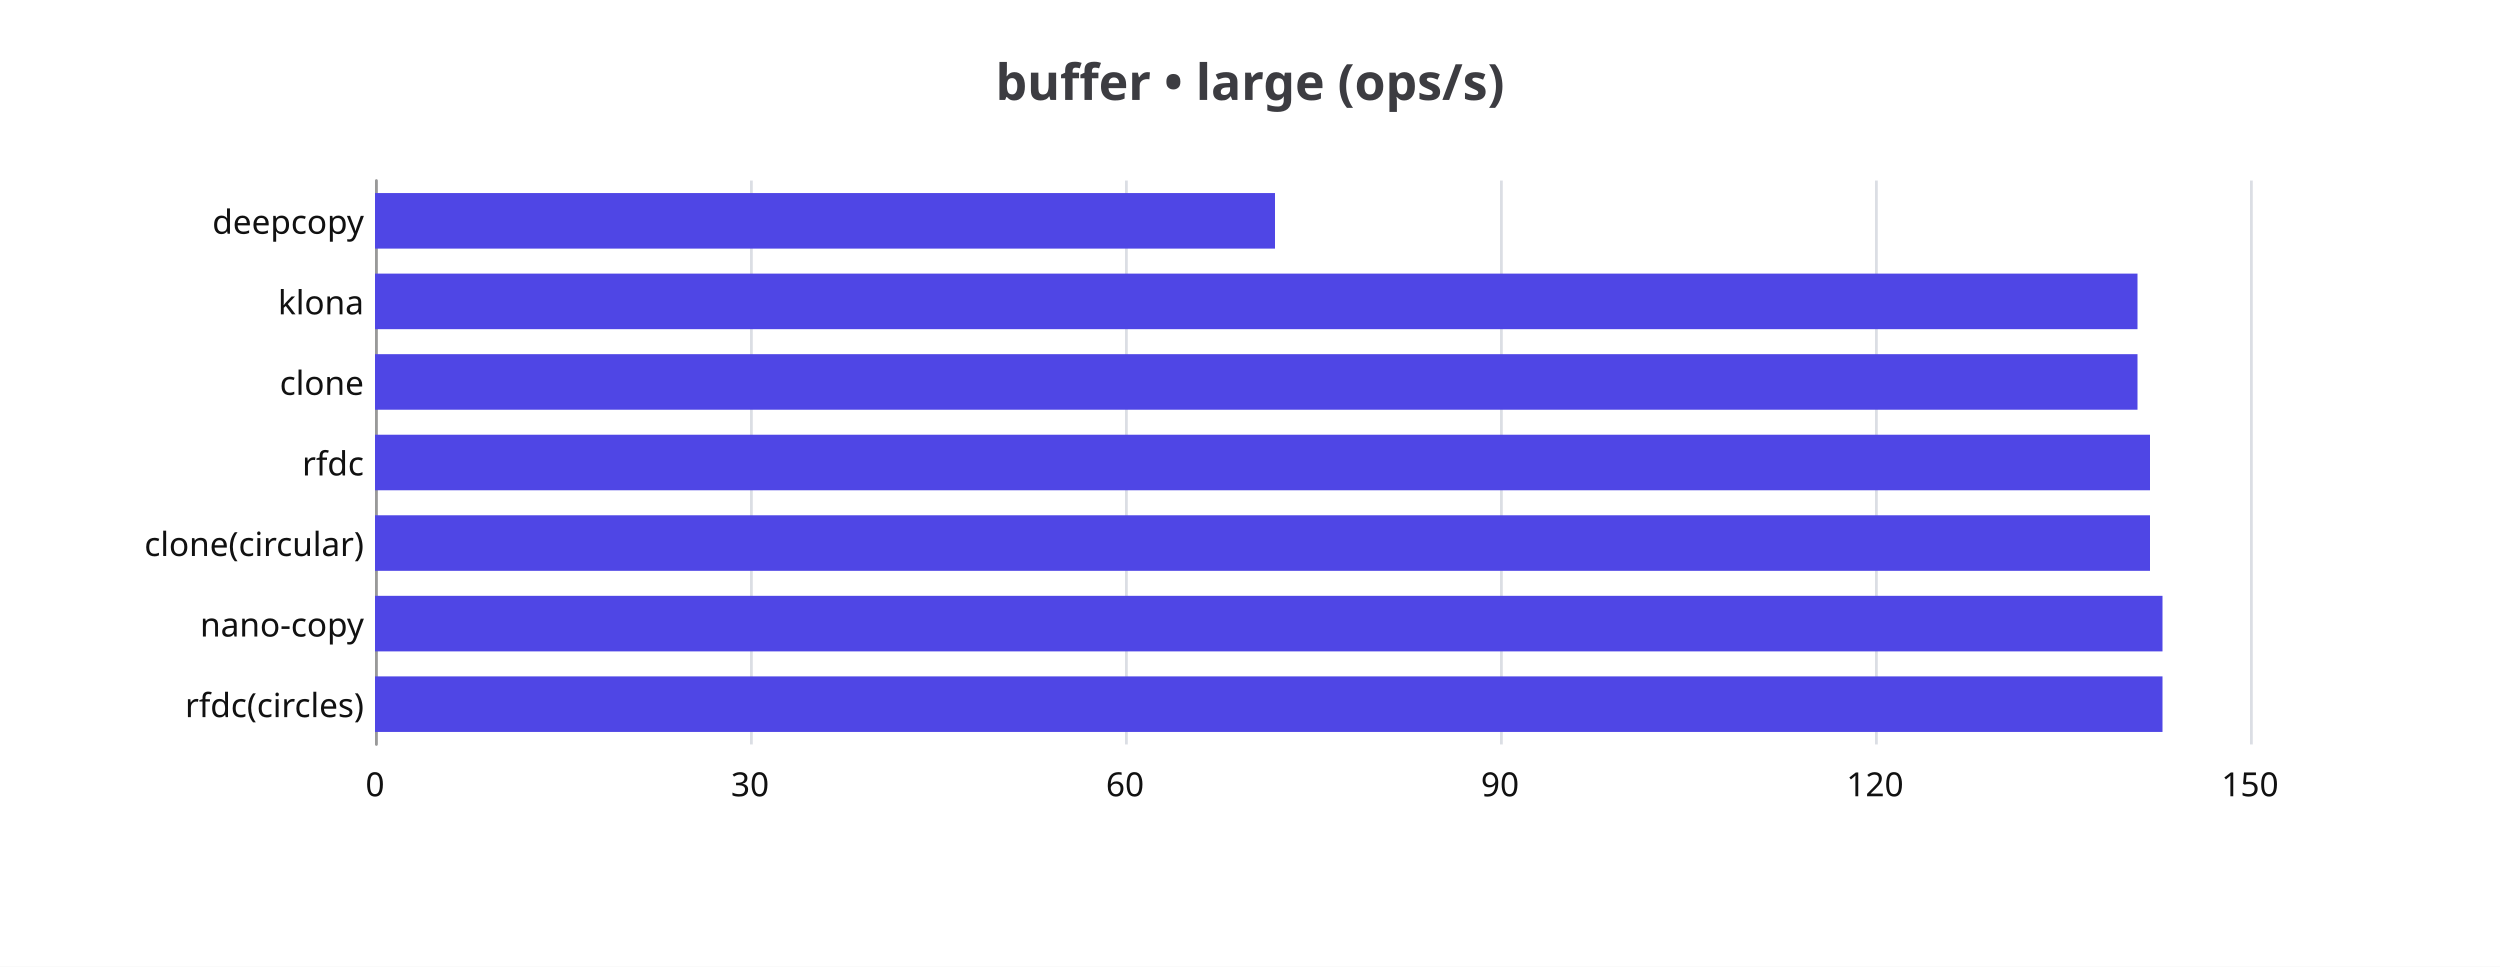
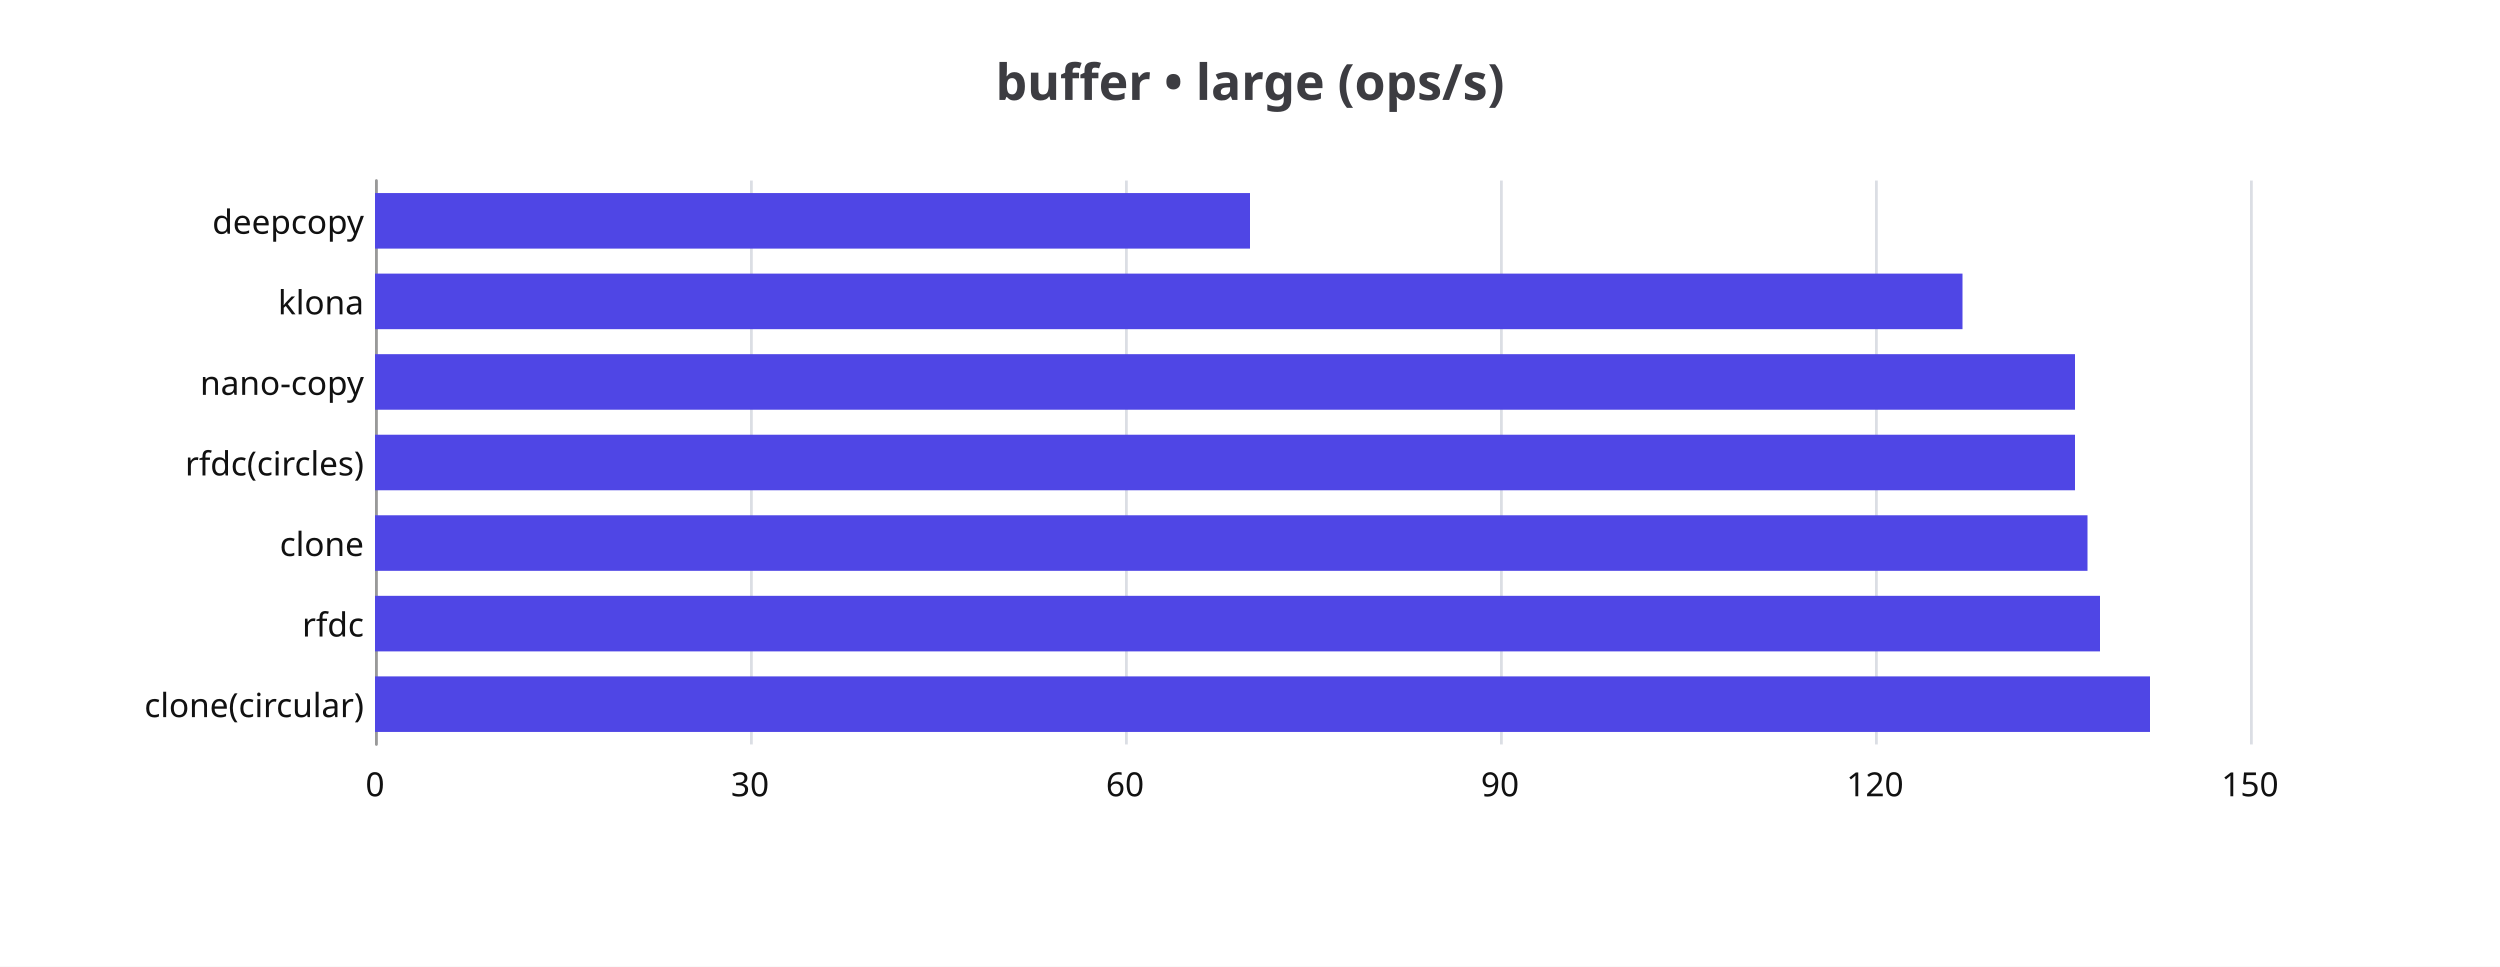
<svg xmlns="http://www.w3.org/2000/svg" width="900" height="348" version="1.1" baseProfile="full" viewBox="0 0 900 348">
  <rect width="900" height="348" x="0" y="0" fill="#ffffff" />
  <path d="M135.5 65L135.5 268" fill="none" pointer-events="visible" stroke="#dbdee4" class="zr13-cls-26" />
  <path d="M270.5 65L270.5 268" fill="none" pointer-events="visible" stroke="#dbdee4" class="zr13-cls-26" />
  <path d="M405.5 65L405.5 268" fill="none" pointer-events="visible" stroke="#dbdee4" class="zr13-cls-26" />
  <path d="M540.5 65L540.5 268" fill="none" pointer-events="visible" stroke="#dbdee4" class="zr13-cls-26" />
  <path d="M675.5 65L675.5 268" fill="none" pointer-events="visible" stroke="#dbdee4" class="zr13-cls-26" />
  <path d="M810.5 65L810.5 268" fill="none" pointer-events="visible" stroke="#dbdee4" class="zr13-cls-26" />
  <path d="M135.5 268L135.5 65" fill="none" pointer-events="visible" stroke="#999" stroke-linecap="round" class="zr13-cls-26" />
-   <text dominant-baseline="central" text-anchor="end" style="font-size:12px;font-family:Microsoft YaHei;" xml:space="preserve" transform="translate(131 253.5)" fill="#111">    rfdc(circles)</text>
-   <text dominant-baseline="central" text-anchor="end" style="font-size:12px;font-family:Microsoft YaHei;" xml:space="preserve" transform="translate(131 224.5)" fill="#111">    nano-copy</text>
-   <text dominant-baseline="central" text-anchor="end" style="font-size:12px;font-family:Microsoft YaHei;" xml:space="preserve" transform="translate(131 195.5)" fill="#111">    clone(circular)</text>
-   <text dominant-baseline="central" text-anchor="end" style="font-size:12px;font-family:Microsoft YaHei;" xml:space="preserve" transform="translate(131 166.5)" fill="#111">    rfdc</text>
-   <text dominant-baseline="central" text-anchor="end" style="font-size:12px;font-family:Microsoft YaHei;" xml:space="preserve" transform="translate(131 137.5)" fill="#111">    clone</text>
+   <text dominant-baseline="central" text-anchor="end" style="font-size:12px;font-family:Microsoft YaHei;" xml:space="preserve" transform="translate(131 253.5)" fill="#111">    clone(circular)</text>
+   <text dominant-baseline="central" text-anchor="end" style="font-size:12px;font-family:Microsoft YaHei;" xml:space="preserve" transform="translate(131 224.5)" fill="#111">    rfdc</text>
+   <text dominant-baseline="central" text-anchor="end" style="font-size:12px;font-family:Microsoft YaHei;" xml:space="preserve" transform="translate(131 195.5)" fill="#111">    clone</text>
+   <text dominant-baseline="central" text-anchor="end" style="font-size:12px;font-family:Microsoft YaHei;" xml:space="preserve" transform="translate(131 166.5)" fill="#111">    rfdc(circles)</text>
+   <text dominant-baseline="central" text-anchor="end" style="font-size:12px;font-family:Microsoft YaHei;" xml:space="preserve" transform="translate(131 137.5)" fill="#111">    nano-copy</text>
  <text dominant-baseline="central" text-anchor="end" style="font-size:12px;font-family:Microsoft YaHei;" xml:space="preserve" transform="translate(131 108.5)" fill="#111">    klona</text>
  <text dominant-baseline="central" text-anchor="end" style="font-size:12px;font-family:Microsoft YaHei;" xml:space="preserve" transform="translate(131 79.5)" fill="#111">    deepcopy</text>
  <text dominant-baseline="central" text-anchor="middle" style="font-size:12px;font-family:Microsoft YaHei;" y="6" transform="translate(135 276)" fill="#111">0</text>
  <text dominant-baseline="central" text-anchor="middle" style="font-size:12px;font-family:Microsoft YaHei;" y="6" transform="translate(270 276)" fill="#111">30</text>
  <text dominant-baseline="central" text-anchor="middle" style="font-size:12px;font-family:Microsoft YaHei;" y="6" transform="translate(405 276)" fill="#111">60</text>
  <text dominant-baseline="central" text-anchor="middle" style="font-size:12px;font-family:Microsoft YaHei;" y="6" transform="translate(540 276)" fill="#111">90</text>
  <text dominant-baseline="central" text-anchor="middle" style="font-size:12px;font-family:Microsoft YaHei;" y="6" transform="translate(675 276)" fill="#111">120</text>
  <text dominant-baseline="central" text-anchor="middle" style="font-size:12px;font-family:Microsoft YaHei;" y="6" transform="translate(810 276)" fill="#111">150</text>
-   <path d="M135 243.5l643.5 0l0 20l-643.5 0Z" fill="#4F46E5" ecmeta_series_index="0" ecmeta_data_index="0" ecmeta_ssr_type="chart" class="zr13-cls-27" />
-   <path d="M135 214.5l643.5 0l0 20l-643.5 0Z" fill="#4F46E5" ecmeta_series_index="0" ecmeta_data_index="1" ecmeta_ssr_type="chart" class="zr13-cls-27" />
-   <path d="M135 185.5l639 0l0 20l-639 0Z" fill="#4F46E5" ecmeta_series_index="0" ecmeta_data_index="2" ecmeta_ssr_type="chart" class="zr13-cls-27" />
-   <path d="M135 156.5l639 0l0 20l-639 0Z" fill="#4F46E5" ecmeta_series_index="0" ecmeta_data_index="3" ecmeta_ssr_type="chart" class="zr13-cls-27" />
-   <path d="M135 127.5l634.5 0l0 20l-634.5 0Z" fill="#4F46E5" ecmeta_series_index="0" ecmeta_data_index="4" ecmeta_ssr_type="chart" class="zr13-cls-27" />
-   <path d="M135 98.5l634.5 0l0 20l-634.5 0Z" fill="#4F46E5" ecmeta_series_index="0" ecmeta_data_index="5" ecmeta_ssr_type="chart" class="zr13-cls-27" />
-   <path d="M135 69.5l324 0l0 20l-324 0Z" fill="#4F46E5" ecmeta_series_index="0" ecmeta_data_index="6" ecmeta_ssr_type="chart" class="zr13-cls-27" />
+   <path d="M135 243.5l639 0l0 20l-639 0Z" fill="#4F46E5" ecmeta_series_index="0" ecmeta_data_index="0" ecmeta_ssr_type="chart" class="zr13-cls-27" />
+   <path d="M135 214.5l621 0l0 20l-621 0Z" fill="#4F46E5" ecmeta_series_index="0" ecmeta_data_index="1" ecmeta_ssr_type="chart" class="zr13-cls-27" />
+   <path d="M135 185.5l616.5 0l0 20l-616.5 0Z" fill="#4F46E5" ecmeta_series_index="0" ecmeta_data_index="2" ecmeta_ssr_type="chart" class="zr13-cls-27" />
+   <path d="M135 156.5l612 0l0 20l-612 0Z" fill="#4F46E5" ecmeta_series_index="0" ecmeta_data_index="3" ecmeta_ssr_type="chart" class="zr13-cls-27" />
+   <path d="M135 127.5l612 0l0 20l-612 0Z" fill="#4F46E5" ecmeta_series_index="0" ecmeta_data_index="4" ecmeta_ssr_type="chart" class="zr13-cls-27" />
+   <path d="M135 98.5l571.5 0l0 20l-571.5 0Z" fill="#4F46E5" ecmeta_series_index="0" ecmeta_data_index="5" ecmeta_ssr_type="chart" class="zr13-cls-27" />
+   <path d="M135 69.5l315 0l0 20l-315 0Z" fill="#4F46E5" ecmeta_series_index="0" ecmeta_data_index="6" ecmeta_ssr_type="chart" class="zr13-cls-27" />
  <path d="M-92.3 -5l184.6 0l0 28l-184.6 0Z" transform="translate(450 20)" fill="rgb(0,0,0)" fill-opacity="0" stroke="#3c3c41" stroke-width="0" class="zr13-cls-26" />
  <text dominant-baseline="central" text-anchor="middle" style="font-size:18px;font-family:Microsoft YaHei;font-weight:bold;" xml:space="preserve" y="9" transform="translate(450 20)" fill="#3c3c41">buffer • large (ops/s)</text>
  <style>
.zr13-cls-26:hover {
pointer-events:none;
}
.zr13-cls-27:hover {
cursor:pointer;
fill:rgba(86,77,251,1);
}



</style>
</svg>
